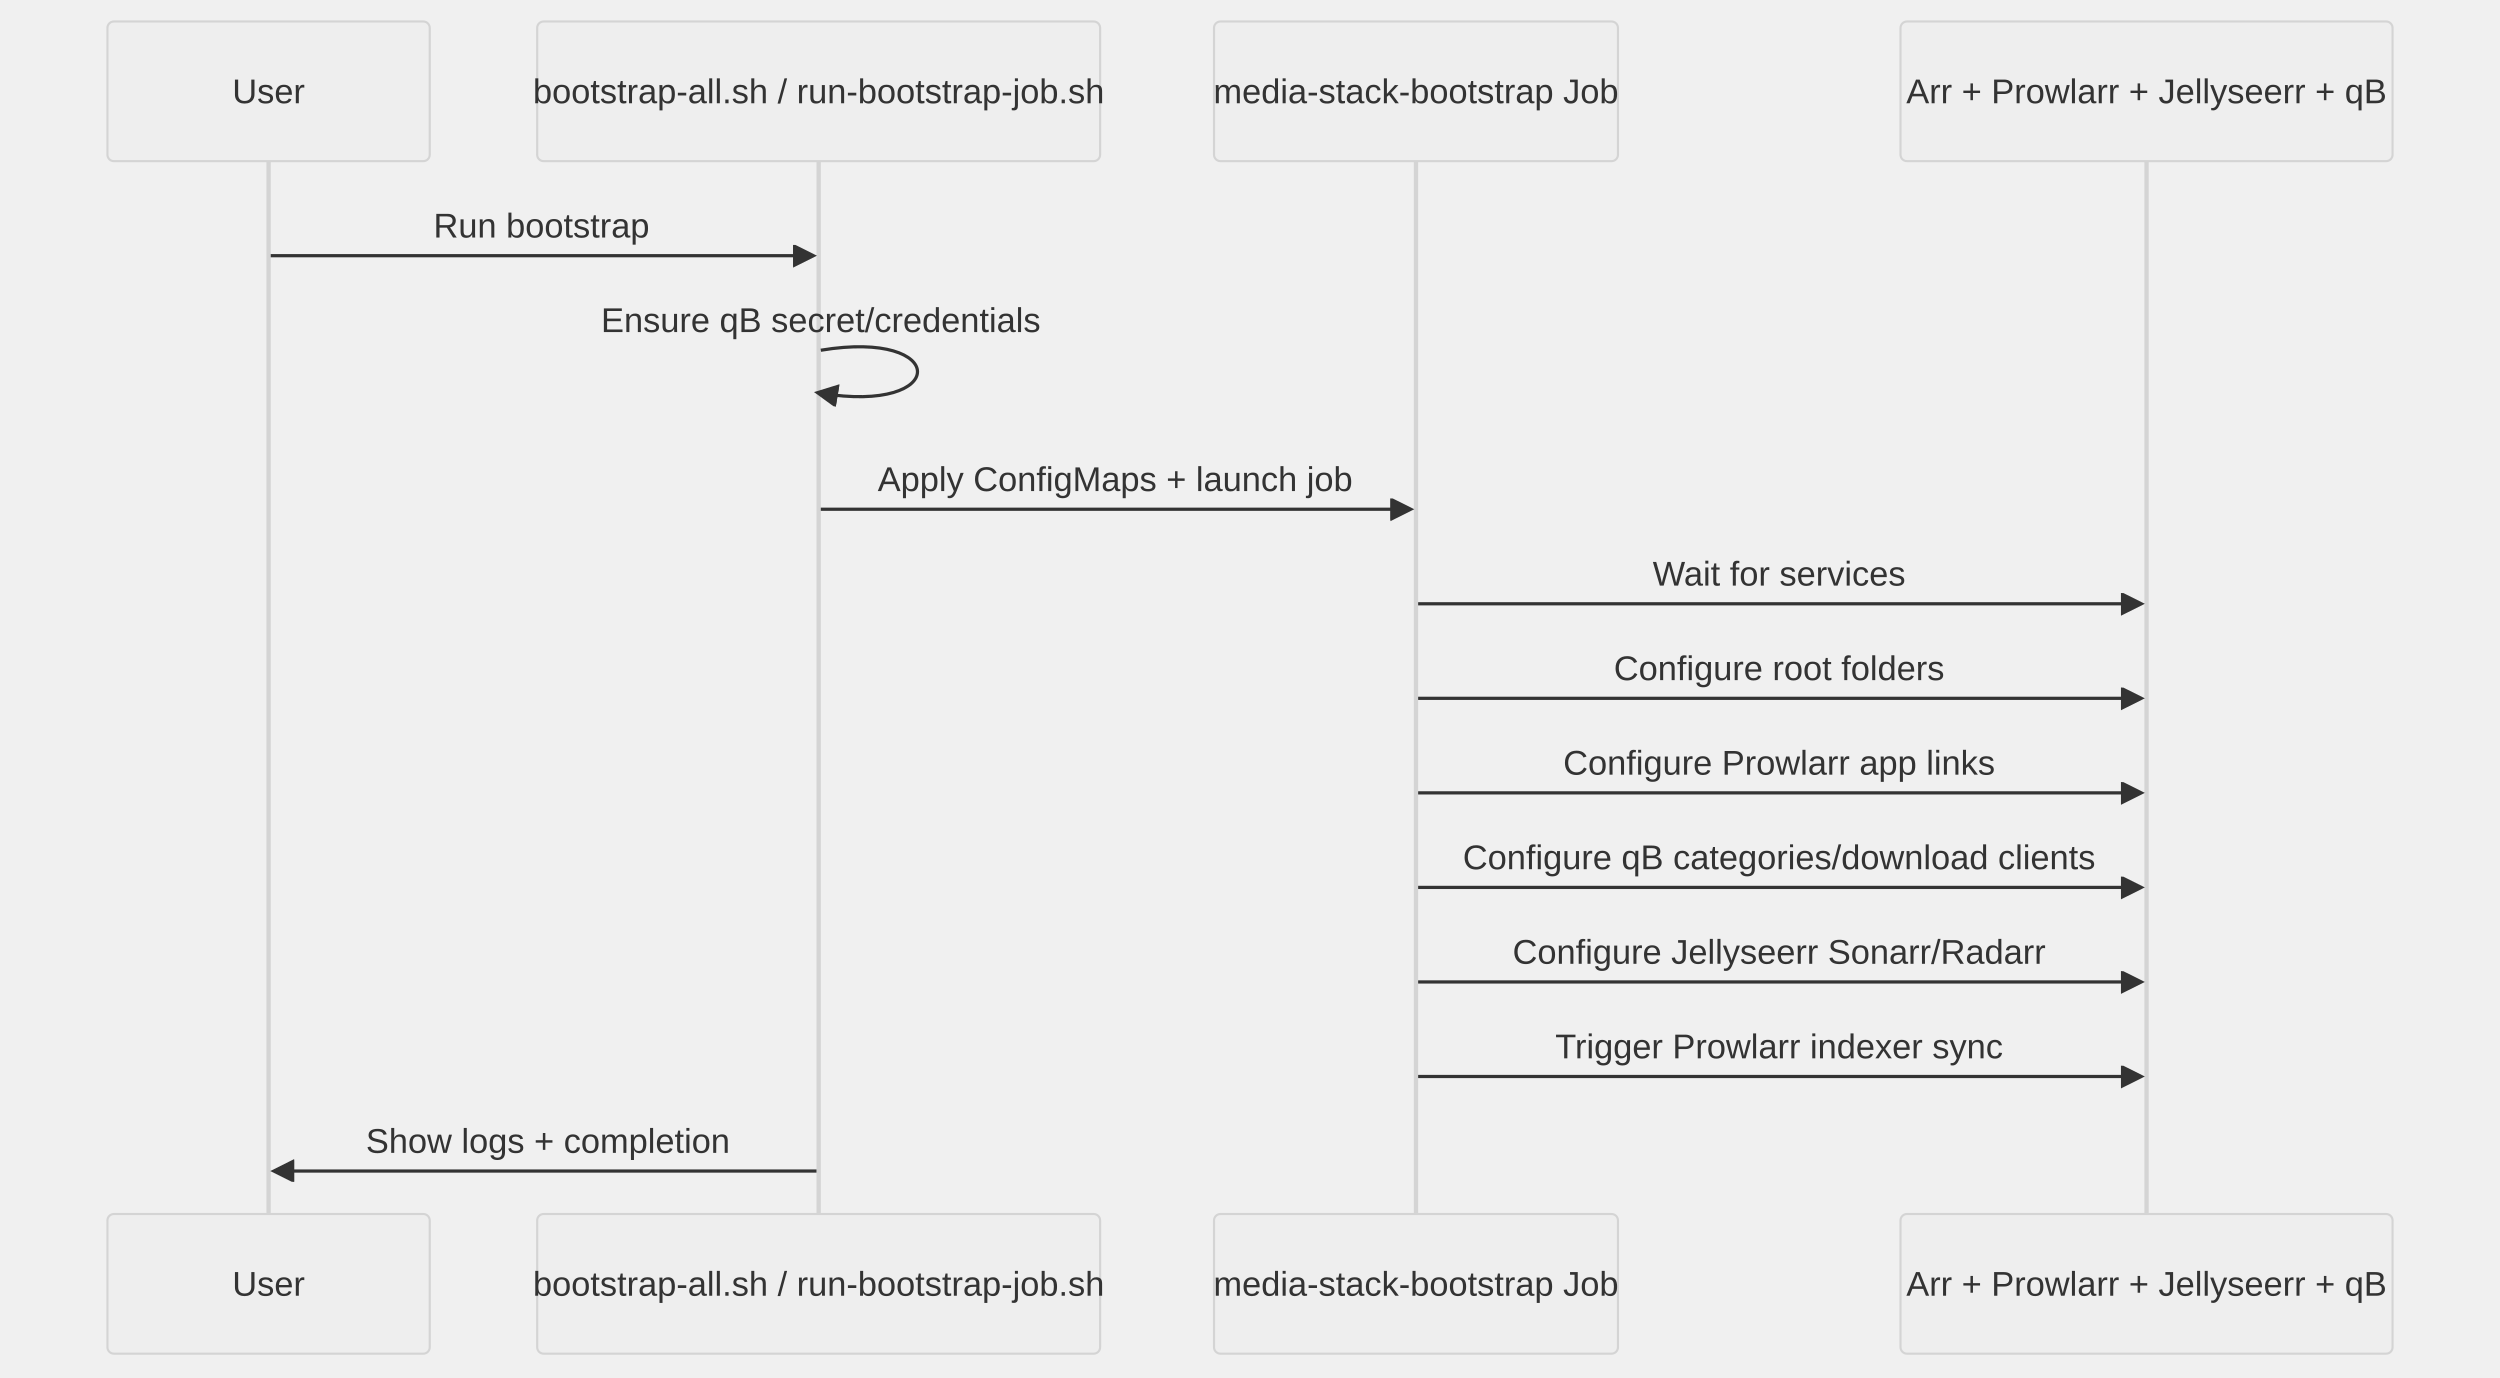
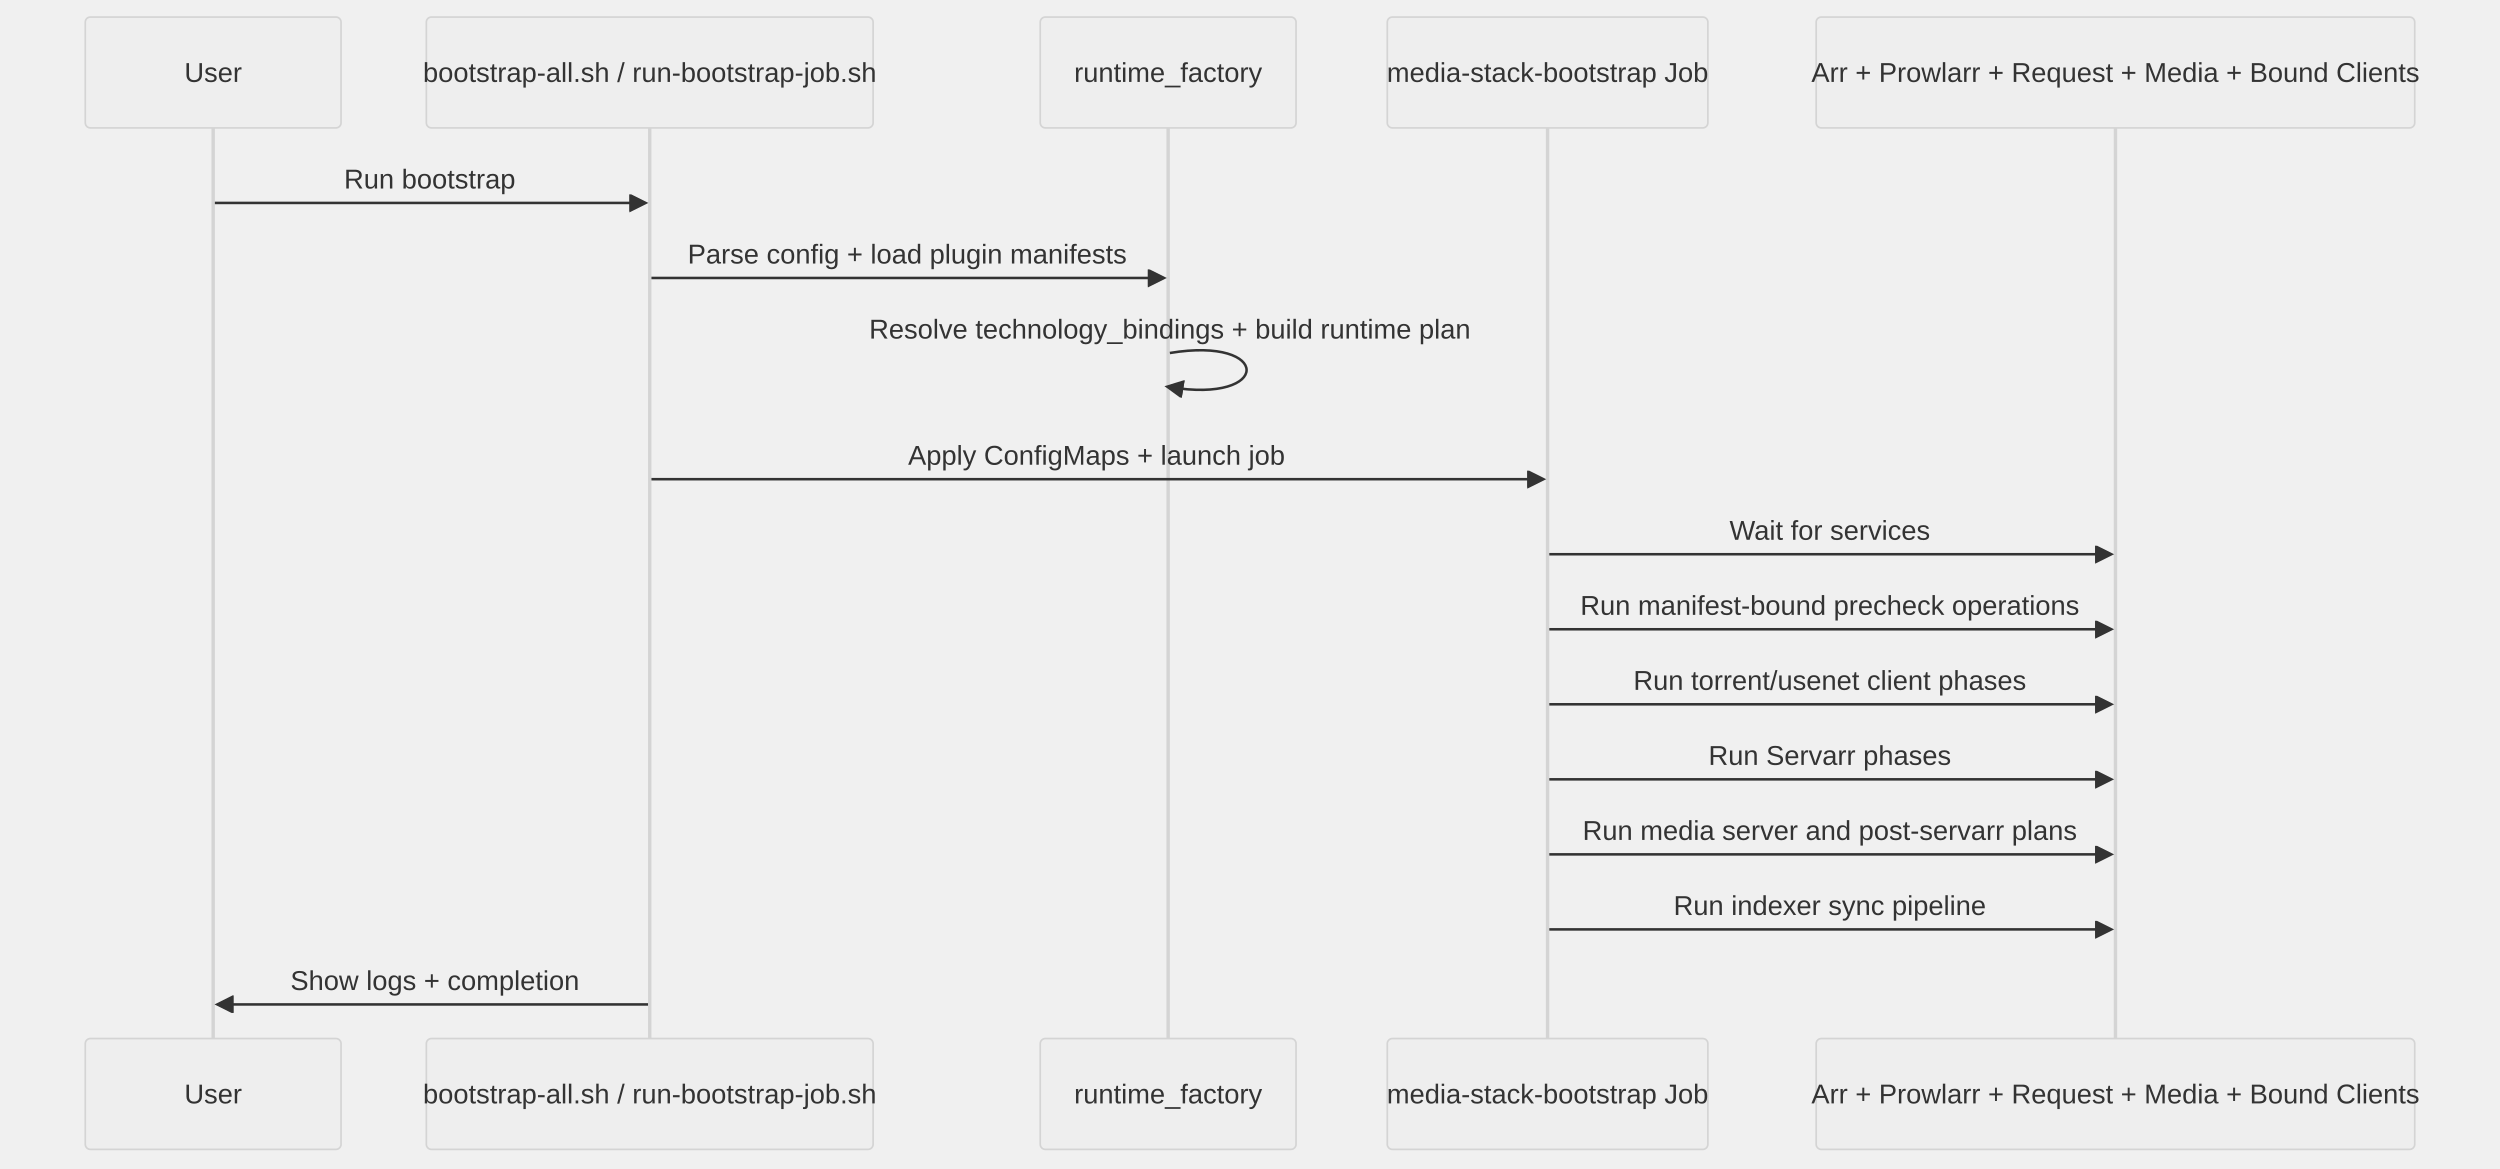
- <svg xmlns="http://www.w3.org/2000/svg" id="my-svg" width="100%" style="max-width: 1163.5px; background-color: white;" viewBox="-50 -10 1163.5 641" role="graphics-document document" aria-roledescription="sequence">
+ <svg xmlns="http://www.w3.org/2000/svg" id="my-svg" width="100%" style="max-width: 1466px; background-color: white;" viewBox="-50 -10 1466 685" role="graphics-document document" aria-roledescription="sequence">
  <g>
-     <rect x="834.5" y="555" fill="#eaeaea" stroke="#666" width="229" height="65" name="Apps" rx="3" ry="3" class="actor actor-bottom" />
-     <text x="949" y="587.5" dominant-baseline="central" alignment-baseline="central" class="actor" style="text-anchor: middle; font-size: 16px; font-weight: 400;">
-       <tspan x="949" dy="0">Arr + Prowlarr + Jellyseerr + qB</tspan>
+     <rect x="1015" y="599" fill="#eaeaea" stroke="#666" width="351" height="65" name="Apps" rx="3" ry="3" class="actor actor-bottom" />
+     <text x="1190.5" y="631.5" dominant-baseline="central" alignment-baseline="central" class="actor" style="text-anchor: middle; font-size: 16px; font-weight: 400;">
+       <tspan x="1190.5" dy="0">Arr + Prowlarr + Request + Media + Bound Clients</tspan>
    </text>
  </g>
  <g>
-     <rect x="515" y="555" fill="#eaeaea" stroke="#666" width="188" height="65" name="Job" rx="3" ry="3" class="actor actor-bottom" />
-     <text x="609" y="587.5" dominant-baseline="central" alignment-baseline="central" class="actor" style="text-anchor: middle; font-size: 16px; font-weight: 400;">
-       <tspan x="609" dy="0">media-stack-bootstrap Job</tspan>
+     <rect x="763.5" y="599" fill="#eaeaea" stroke="#666" width="188" height="65" name="Job" rx="3" ry="3" class="actor actor-bottom" />
+     <text x="857.5" y="631.5" dominant-baseline="central" alignment-baseline="central" class="actor" style="text-anchor: middle; font-size: 16px; font-weight: 400;">
+       <tspan x="857.5" dy="0">media-stack-bootstrap Job</tspan>
    </text>
  </g>
  <g>
-     <rect x="200" y="555" fill="#eaeaea" stroke="#666" width="262" height="65" name="Script" rx="3" ry="3" class="actor actor-bottom" />
-     <text x="331" y="587.5" dominant-baseline="central" alignment-baseline="central" class="actor" style="text-anchor: middle; font-size: 16px; font-weight: 400;">
+     <rect x="560" y="599" fill="#eaeaea" stroke="#666" width="150" height="65" name="Factory" rx="3" ry="3" class="actor actor-bottom" />
+     <text x="635" y="631.5" dominant-baseline="central" alignment-baseline="central" class="actor" style="text-anchor: middle; font-size: 16px; font-weight: 400;">
+       <tspan x="635" dy="0">runtime_factory</tspan>
+     </text>
+   </g>
+   <g>
+     <rect x="200" y="599" fill="#eaeaea" stroke="#666" width="262" height="65" name="Script" rx="3" ry="3" class="actor actor-bottom" />
+     <text x="331" y="631.5" dominant-baseline="central" alignment-baseline="central" class="actor" style="text-anchor: middle; font-size: 16px; font-weight: 400;">
      <tspan x="331" dy="0">bootstrap-all.sh / run-bootstrap-job.sh</tspan>
    </text>
  </g>
  <g>
-     <rect x="0" y="555" fill="#eaeaea" stroke="#666" width="150" height="65" name="User" rx="3" ry="3" class="actor actor-bottom" />
-     <text x="75" y="587.5" dominant-baseline="central" alignment-baseline="central" class="actor" style="text-anchor: middle; font-size: 16px; font-weight: 400;">
+     <rect x="0" y="599" fill="#eaeaea" stroke="#666" width="150" height="65" name="User" rx="3" ry="3" class="actor actor-bottom" />
+     <text x="75" y="631.5" dominant-baseline="central" alignment-baseline="central" class="actor" style="text-anchor: middle; font-size: 16px; font-weight: 400;">
      <tspan x="75" dy="0">User</tspan>
    </text>
  </g>
  <g>
-     <line id="actor3" x1="949" y1="5" x2="949" y2="555" class="200" stroke-width="0.5px" stroke="#999" />
-     <g id="root-3">
-       <rect x="834.5" y="0" fill="#eaeaea" stroke="#666" width="229" height="65" name="Apps" rx="3" ry="3" class="actor actor-top" />
-       <text x="949" y="32.5" dominant-baseline="central" alignment-baseline="central" class="actor" style="text-anchor: middle; font-size: 16px; font-weight: 400;">
-         <tspan x="949" dy="0">Arr + Prowlarr + Jellyseerr + qB</tspan>
+     <line id="actor4" x1="1190.5" y1="5" x2="1190.5" y2="599" class="200" stroke-width="0.5px" stroke="#999" />
+     <g id="root-4">
+       <rect x="1015" y="0" fill="#eaeaea" stroke="#666" width="351" height="65" name="Apps" rx="3" ry="3" class="actor actor-top" />
+       <text x="1190.5" y="32.5" dominant-baseline="central" alignment-baseline="central" class="actor" style="text-anchor: middle; font-size: 16px; font-weight: 400;">
+         <tspan x="1190.5" dy="0">Arr + Prowlarr + Request + Media + Bound Clients</tspan>
      </text>
    </g>
  </g>
  <g>
-     <line id="actor2" x1="609" y1="5" x2="609" y2="555" class="200" stroke-width="0.5px" stroke="#999" />
-     <g id="root-2">
-       <rect x="515" y="0" fill="#eaeaea" stroke="#666" width="188" height="65" name="Job" rx="3" ry="3" class="actor actor-top" />
-       <text x="609" y="32.5" dominant-baseline="central" alignment-baseline="central" class="actor" style="text-anchor: middle; font-size: 16px; font-weight: 400;">
-         <tspan x="609" dy="0">media-stack-bootstrap Job</tspan>
+     <line id="actor3" x1="857.5" y1="5" x2="857.5" y2="599" class="200" stroke-width="0.5px" stroke="#999" />
+     <g id="root-3">
+       <rect x="763.5" y="0" fill="#eaeaea" stroke="#666" width="188" height="65" name="Job" rx="3" ry="3" class="actor actor-top" />
+       <text x="857.5" y="32.5" dominant-baseline="central" alignment-baseline="central" class="actor" style="text-anchor: middle; font-size: 16px; font-weight: 400;">
+         <tspan x="857.5" dy="0">media-stack-bootstrap Job</tspan>
      </text>
    </g>
  </g>
  <g>
-     <line id="actor1" x1="331" y1="5" x2="331" y2="555" class="200" stroke-width="0.5px" stroke="#999" />
+     <line id="actor2" x1="635" y1="5" x2="635" y2="599" class="200" stroke-width="0.5px" stroke="#999" />
+     <g id="root-2">
+       <rect x="560" y="0" fill="#eaeaea" stroke="#666" width="150" height="65" name="Factory" rx="3" ry="3" class="actor actor-top" />
+       <text x="635" y="32.5" dominant-baseline="central" alignment-baseline="central" class="actor" style="text-anchor: middle; font-size: 16px; font-weight: 400;">
+         <tspan x="635" dy="0">runtime_factory</tspan>
+       </text>
+     </g>
+   </g>
+   <g>
+     <line id="actor1" x1="331" y1="5" x2="331" y2="599" class="200" stroke-width="0.5px" stroke="#999" />
    <g id="root-1">
      <rect x="200" y="0" fill="#eaeaea" stroke="#666" width="262" height="65" name="Script" rx="3" ry="3" class="actor actor-top" />
      <text x="331" y="32.5" dominant-baseline="central" alignment-baseline="central" class="actor" style="text-anchor: middle; font-size: 16px; font-weight: 400;">
        <tspan x="331" dy="0">bootstrap-all.sh / run-bootstrap-job.sh</tspan>
      </text>
    </g>
  </g>
  <g>
-     <line id="actor0" x1="75" y1="5" x2="75" y2="555" class="200" stroke-width="0.5px" stroke="#999" />
+     <line id="actor0" x1="75" y1="5" x2="75" y2="599" class="200" stroke-width="0.5px" stroke="#999" />
    <g id="root-0">
      <rect x="0" y="0" fill="#eaeaea" stroke="#666" width="150" height="65" name="User" rx="3" ry="3" class="actor actor-top" />
      <text x="75" y="32.5" dominant-baseline="central" alignment-baseline="central" class="actor" style="text-anchor: middle; font-size: 16px; font-weight: 400;">
        <tspan x="75" dy="0">User</tspan>
      </text>
    </g>
  </g>
  <style>#my-svg{font-family:"trebuchet ms",verdana,arial,sans-serif;font-size:18px;fill:#000000;}#my-svg .error-icon{fill:#552222;}#my-svg .error-text{fill:#552222;stroke:#552222;}#my-svg .edge-thickness-normal{stroke-width:2px;}#my-svg .edge-thickness-thick{stroke-width:3.5px;}#my-svg .edge-pattern-solid{stroke-dasharray:0;}#my-svg .edge-pattern-dashed{stroke-dasharray:3;}#my-svg .edge-pattern-dotted{stroke-dasharray:2;}#my-svg .marker{fill:#1f2937;stroke:#1f2937;}#my-svg .marker.cross{stroke:#1f2937;}#my-svg svg{font-family:"trebuchet ms",verdana,arial,sans-serif;font-size:18px;}#my-svg .actor{stroke:hsl(0, 0%, 83%);fill:#eee;}#my-svg text.actor&gt;tspan{fill:#333;stroke:none;}#my-svg .actor-line{stroke:#1f2937;}#my-svg .messageLine0{stroke-width:1.5;stroke-dasharray:none;stroke:#333;}#my-svg .messageLine1{stroke-width:1.5;stroke-dasharray:2,2;stroke:#333;}#my-svg #arrowhead path{fill:#333;stroke:#333;}#my-svg .sequenceNumber{fill:white;}#my-svg #sequencenumber{fill:#333;}#my-svg #crosshead path{fill:#333;stroke:#333;}#my-svg .messageText{fill:#333;stroke:none;}#my-svg .labelBox{stroke:hsl(0, 0%, 83%);fill:#eee;}#my-svg .labelText,#my-svg .labelText&gt;tspan{fill:#333;stroke:none;}#my-svg .loopText,#my-svg .loopText&gt;tspan{fill:#333;stroke:none;}#my-svg .loopLine{stroke-width:2px;stroke-dasharray:2,2;stroke:hsl(0, 0%, 83%);fill:hsl(0, 0%, 83%);}#my-svg .note{stroke:#999;fill:#666;}#my-svg .noteText,#my-svg .noteText&gt;tspan{fill:#fff;stroke:none;}#my-svg .activation0{fill:#f4f4f4;stroke:#666;}#my-svg .activation1{fill:#f4f4f4;stroke:#666;}#my-svg .activation2{fill:#f4f4f4;stroke:#666;}#my-svg .actorPopupMenu{position:absolute;}#my-svg .actorPopupMenuPanel{position:absolute;fill:#eee;box-shadow:0px 8px 16px 0px rgba(0,0,0,0.2);filter:drop-shadow(3px 5px 2px rgb(0 0 0 / 0.4));}#my-svg .actor-man line{stroke:hsl(0, 0%, 83%);fill:#eee;}#my-svg .actor-man circle,#my-svg line{stroke:hsl(0, 0%, 83%);fill:#eee;stroke-width:2px;}#my-svg :root{--mermaid-font-family:"trebuchet ms",verdana,arial,sans-serif;}</style>
  <g />
  <defs>
    <symbol id="computer" width="24" height="24">
      <path transform="scale(.5)" d="M2 2v13h20v-13h-20zm18 11h-16v-9h16v9zm-10.228 6l.466-1h3.524l.467 1h-4.457zm14.228 3h-24l2-6h2.104l-1.33 4h18.45l-1.297-4h2.073l2 6zm-5-10h-14v-7h14v7z" />
    </symbol>
  </defs>
  <defs>
    <symbol id="database" fill-rule="evenodd" clip-rule="evenodd">
      <path transform="scale(.5)" d="M12.258.001l.256.004.255.005.253.008.251.01.249.012.247.015.246.016.242.019.241.02.239.023.236.024.233.027.231.028.229.031.225.032.223.034.22.036.217.038.214.04.211.041.208.043.205.045.201.046.198.048.194.05.191.051.187.053.183.054.18.056.175.057.172.059.168.06.163.061.16.063.155.064.15.066.074.033.073.033.071.034.07.034.069.035.068.035.067.035.066.035.064.036.064.036.062.036.06.036.06.037.058.037.058.037.055.038.055.038.053.038.052.038.051.039.05.039.048.039.047.039.045.04.044.04.043.04.041.04.04.041.039.041.037.041.036.041.034.041.033.042.032.042.03.042.029.042.027.042.026.043.024.043.023.043.021.043.02.043.018.044.017.043.015.044.013.044.012.044.011.045.009.044.007.045.006.045.004.045.002.045.001.045v17l-.001.045-.002.045-.004.045-.006.045-.007.045-.009.044-.011.045-.012.044-.013.044-.015.044-.017.043-.018.044-.02.043-.021.043-.023.043-.024.043-.026.043-.027.042-.029.042-.03.042-.032.042-.033.042-.034.041-.036.041-.037.041-.039.041-.04.041-.041.04-.043.04-.044.04-.045.04-.047.039-.048.039-.05.039-.051.039-.052.038-.053.038-.055.038-.055.038-.058.037-.058.037-.06.037-.06.036-.062.036-.064.036-.064.036-.066.035-.067.035-.068.035-.069.035-.07.034-.071.034-.073.033-.074.033-.15.066-.155.064-.16.063-.163.061-.168.06-.172.059-.175.057-.18.056-.183.054-.187.053-.191.051-.194.05-.198.048-.201.046-.205.045-.208.043-.211.041-.214.04-.217.038-.22.036-.223.034-.225.032-.229.031-.231.028-.233.027-.236.024-.239.023-.241.02-.242.019-.246.016-.247.015-.249.012-.251.01-.253.008-.255.005-.256.004-.258.001-.258-.001-.256-.004-.255-.005-.253-.008-.251-.01-.249-.012-.247-.015-.245-.016-.243-.019-.241-.02-.238-.023-.236-.024-.234-.027-.231-.028-.228-.031-.226-.032-.223-.034-.22-.036-.217-.038-.214-.04-.211-.041-.208-.043-.204-.045-.201-.046-.198-.048-.195-.05-.19-.051-.187-.053-.184-.054-.179-.056-.176-.057-.172-.059-.167-.06-.164-.061-.159-.063-.155-.064-.151-.066-.074-.033-.072-.033-.072-.034-.07-.034-.069-.035-.068-.035-.067-.035-.066-.035-.064-.036-.063-.036-.062-.036-.061-.036-.06-.037-.058-.037-.057-.037-.056-.038-.055-.038-.053-.038-.052-.038-.051-.039-.049-.039-.049-.039-.046-.039-.046-.04-.044-.04-.043-.04-.041-.04-.04-.041-.039-.041-.037-.041-.036-.041-.034-.041-.033-.042-.032-.042-.03-.042-.029-.042-.027-.042-.026-.043-.024-.043-.023-.043-.021-.043-.02-.043-.018-.044-.017-.043-.015-.044-.013-.044-.012-.044-.011-.045-.009-.044-.007-.045-.006-.045-.004-.045-.002-.045-.001-.045v-17l.001-.045.002-.045.004-.045.006-.045.007-.045.009-.044.011-.045.012-.044.013-.044.015-.044.017-.043.018-.044.02-.043.021-.043.023-.043.024-.043.026-.043.027-.042.029-.042.03-.042.032-.042.033-.042.034-.041.036-.041.037-.041.039-.041.04-.041.041-.04.043-.04.044-.04.046-.04.046-.039.049-.039.049-.039.051-.039.052-.038.053-.038.055-.038.056-.038.057-.037.058-.037.06-.037.061-.036.062-.036.063-.036.064-.036.066-.035.067-.035.068-.035.069-.035.07-.034.072-.034.072-.033.074-.033.151-.066.155-.064.159-.063.164-.061.167-.06.172-.059.176-.057.179-.056.184-.054.187-.053.19-.051.195-.05.198-.048.201-.046.204-.045.208-.043.211-.041.214-.04.217-.038.22-.036.223-.034.226-.032.228-.031.231-.028.234-.027.236-.024.238-.023.241-.02.243-.019.245-.016.247-.015.249-.012.251-.01.253-.008.255-.005.256-.004.258-.001.258.001zm-9.258 20.499v.01l.001.021.003.021.004.022.005.021.006.022.007.022.009.023.01.022.011.023.012.023.013.023.015.023.016.024.017.023.018.024.019.024.021.024.022.025.023.024.024.025.052.049.056.05.061.051.066.051.07.051.075.051.079.052.084.052.088.052.092.052.097.052.102.051.105.052.11.052.114.051.119.051.123.051.127.05.131.05.135.05.139.048.144.049.147.047.152.047.155.047.16.045.163.045.167.043.171.043.176.041.178.041.183.039.187.039.19.037.194.035.197.035.202.033.204.031.209.03.212.029.216.027.219.025.222.024.226.021.23.02.233.018.236.016.24.015.243.012.246.01.249.008.253.005.256.004.259.001.26-.001.257-.004.254-.005.25-.008.247-.011.244-.012.241-.014.237-.016.233-.018.231-.021.226-.021.224-.024.22-.026.216-.027.212-.028.21-.031.205-.031.202-.034.198-.034.194-.036.191-.037.187-.039.183-.04.179-.04.175-.042.172-.043.168-.044.163-.045.16-.046.155-.046.152-.047.148-.048.143-.049.139-.049.136-.05.131-.05.126-.05.123-.051.118-.052.114-.051.11-.052.106-.052.101-.052.096-.052.092-.052.088-.053.083-.051.079-.052.074-.052.07-.051.065-.051.06-.051.056-.05.051-.05.023-.024.023-.025.021-.024.02-.024.019-.024.018-.024.017-.024.015-.023.014-.024.013-.023.012-.023.01-.023.01-.022.008-.022.006-.022.006-.022.004-.022.004-.021.001-.021.001-.021v-4.127l-.077.055-.08.053-.083.054-.085.053-.087.052-.09.052-.093.051-.095.05-.097.05-.1.049-.102.049-.105.048-.106.047-.109.047-.111.046-.114.045-.115.045-.118.044-.12.043-.122.042-.124.042-.126.041-.128.04-.13.04-.132.038-.134.038-.135.037-.138.037-.139.035-.142.035-.143.034-.144.033-.147.032-.148.031-.15.03-.151.03-.153.029-.154.027-.156.027-.158.026-.159.025-.161.024-.162.023-.163.022-.165.021-.166.02-.167.019-.169.018-.169.017-.171.016-.173.015-.173.014-.175.013-.175.012-.177.011-.178.01-.179.008-.179.008-.181.006-.182.005-.182.004-.184.003-.184.002h-.37l-.184-.002-.184-.003-.182-.004-.182-.005-.181-.006-.179-.008-.179-.008-.178-.01-.176-.011-.176-.012-.175-.013-.173-.014-.172-.015-.171-.016-.17-.017-.169-.018-.167-.019-.166-.02-.165-.021-.163-.022-.162-.023-.161-.024-.159-.025-.157-.026-.156-.027-.155-.027-.153-.029-.151-.03-.15-.03-.148-.031-.146-.032-.145-.033-.143-.034-.141-.035-.14-.035-.137-.037-.136-.037-.134-.038-.132-.038-.13-.04-.128-.04-.126-.041-.124-.042-.122-.042-.12-.044-.117-.043-.116-.045-.113-.045-.112-.046-.109-.047-.106-.047-.105-.048-.102-.049-.1-.049-.097-.05-.095-.05-.093-.052-.09-.051-.087-.052-.085-.053-.083-.054-.08-.054-.077-.054v4.127zm0-5.654v.011l.001.021.003.021.004.021.005.022.006.022.007.022.009.022.01.022.011.023.012.023.013.023.015.024.016.023.017.024.018.024.019.024.021.024.022.024.023.025.024.024.052.05.056.05.061.05.066.051.07.051.075.052.079.051.084.052.088.052.092.052.097.052.102.052.105.052.11.051.114.051.119.052.123.05.127.051.131.05.135.049.139.049.144.048.147.048.152.047.155.046.16.045.163.045.167.044.171.042.176.042.178.04.183.04.187.038.19.037.194.036.197.034.202.033.204.032.209.03.212.028.216.027.219.025.222.024.226.022.23.02.233.018.236.016.24.014.243.012.246.01.249.008.253.006.256.003.259.001.26-.001.257-.003.254-.006.25-.008.247-.01.244-.012.241-.015.237-.016.233-.018.231-.02.226-.022.224-.024.22-.025.216-.027.212-.029.21-.03.205-.032.202-.033.198-.035.194-.036.191-.037.187-.039.183-.039.179-.041.175-.042.172-.043.168-.044.163-.045.16-.045.155-.047.152-.047.148-.048.143-.048.139-.05.136-.049.131-.05.126-.051.123-.051.118-.051.114-.052.11-.052.106-.052.101-.052.096-.052.092-.052.088-.052.083-.052.079-.052.074-.051.07-.052.065-.051.06-.05.056-.051.051-.049.023-.025.023-.024.021-.025.02-.024.019-.024.018-.024.017-.024.015-.023.014-.023.013-.024.012-.022.01-.023.01-.023.008-.022.006-.022.006-.022.004-.021.004-.022.001-.021.001-.021v-4.139l-.077.054-.08.054-.083.054-.085.052-.087.053-.09.051-.093.051-.095.051-.097.05-.1.049-.102.049-.105.048-.106.047-.109.047-.111.046-.114.045-.115.044-.118.044-.12.044-.122.042-.124.042-.126.041-.128.04-.13.039-.132.039-.134.038-.135.037-.138.036-.139.036-.142.035-.143.033-.144.033-.147.033-.148.031-.15.03-.151.03-.153.028-.154.028-.156.027-.158.026-.159.025-.161.024-.162.023-.163.022-.165.021-.166.02-.167.019-.169.018-.169.017-.171.016-.173.015-.173.014-.175.013-.175.012-.177.011-.178.009-.179.009-.179.007-.181.007-.182.005-.182.004-.184.003-.184.002h-.37l-.184-.002-.184-.003-.182-.004-.182-.005-.181-.007-.179-.007-.179-.009-.178-.009-.176-.011-.176-.012-.175-.013-.173-.014-.172-.015-.171-.016-.17-.017-.169-.018-.167-.019-.166-.02-.165-.021-.163-.022-.162-.023-.161-.024-.159-.025-.157-.026-.156-.027-.155-.028-.153-.028-.151-.03-.15-.03-.148-.031-.146-.033-.145-.033-.143-.033-.141-.035-.14-.036-.137-.036-.136-.037-.134-.038-.132-.039-.13-.039-.128-.04-.126-.041-.124-.042-.122-.043-.12-.043-.117-.044-.116-.044-.113-.046-.112-.046-.109-.046-.106-.047-.105-.048-.102-.049-.1-.049-.097-.05-.095-.051-.093-.051-.09-.051-.087-.053-.085-.052-.083-.054-.08-.054-.077-.054v4.139zm0-5.666v.011l.001.02.003.022.004.021.005.022.006.021.007.022.009.023.01.022.011.023.012.023.013.023.015.023.016.024.017.024.018.023.019.024.021.025.022.024.023.024.024.025.052.05.056.05.061.05.066.051.07.051.075.052.079.051.084.052.088.052.092.052.097.052.102.052.105.051.11.052.114.051.119.051.123.051.127.05.131.05.135.05.139.049.144.048.147.048.152.047.155.046.16.045.163.045.167.043.171.043.176.042.178.04.183.04.187.038.19.037.194.036.197.034.202.033.204.032.209.03.212.028.216.027.219.025.222.024.226.021.23.02.233.018.236.017.24.014.243.012.246.01.249.008.253.006.256.003.259.001.26-.001.257-.003.254-.006.25-.008.247-.01.244-.013.241-.014.237-.016.233-.018.231-.02.226-.022.224-.024.22-.025.216-.027.212-.029.21-.03.205-.032.202-.033.198-.035.194-.036.191-.037.187-.039.183-.039.179-.041.175-.042.172-.043.168-.044.163-.045.16-.045.155-.047.152-.047.148-.048.143-.049.139-.049.136-.049.131-.051.126-.05.123-.051.118-.052.114-.051.11-.052.106-.052.101-.052.096-.052.092-.052.088-.052.083-.052.079-.052.074-.052.07-.051.065-.051.06-.051.056-.05.051-.049.023-.025.023-.025.021-.024.02-.024.019-.024.018-.024.017-.024.015-.023.014-.024.013-.023.012-.023.01-.022.01-.023.008-.022.006-.022.006-.022.004-.022.004-.021.001-.021.001-.021v-4.153l-.077.054-.08.054-.083.053-.085.053-.087.053-.09.051-.093.051-.095.051-.097.05-.1.049-.102.048-.105.048-.106.048-.109.046-.111.046-.114.046-.115.044-.118.044-.12.043-.122.043-.124.042-.126.041-.128.04-.13.039-.132.039-.134.038-.135.037-.138.036-.139.036-.142.034-.143.034-.144.033-.147.032-.148.032-.15.03-.151.03-.153.028-.154.028-.156.027-.158.026-.159.024-.161.024-.162.023-.163.023-.165.021-.166.02-.167.019-.169.018-.169.017-.171.016-.173.015-.173.014-.175.013-.175.012-.177.01-.178.01-.179.009-.179.007-.181.006-.182.006-.182.004-.184.003-.184.001-.185.001-.185-.001-.184-.001-.184-.003-.182-.004-.182-.006-.181-.006-.179-.007-.179-.009-.178-.01-.176-.01-.176-.012-.175-.013-.173-.014-.172-.015-.171-.016-.17-.017-.169-.018-.167-.019-.166-.02-.165-.021-.163-.023-.162-.023-.161-.024-.159-.024-.157-.026-.156-.027-.155-.028-.153-.028-.151-.03-.15-.03-.148-.032-.146-.032-.145-.033-.143-.034-.141-.034-.14-.036-.137-.036-.136-.037-.134-.038-.132-.039-.13-.039-.128-.041-.126-.041-.124-.041-.122-.043-.12-.043-.117-.044-.116-.044-.113-.046-.112-.046-.109-.046-.106-.048-.105-.048-.102-.048-.1-.05-.097-.049-.095-.051-.093-.051-.09-.052-.087-.052-.085-.053-.083-.053-.08-.054-.077-.054v4.153zm8.74-8.179l-.257.004-.254.005-.25.008-.247.011-.244.012-.241.014-.237.016-.233.018-.231.021-.226.022-.224.023-.22.026-.216.027-.212.028-.21.031-.205.032-.202.033-.198.034-.194.036-.191.038-.187.038-.183.04-.179.041-.175.042-.172.043-.168.043-.163.045-.16.046-.155.046-.152.048-.148.048-.143.048-.139.049-.136.05-.131.05-.126.051-.123.051-.118.051-.114.052-.11.052-.106.052-.101.052-.096.052-.092.052-.088.052-.083.052-.079.052-.074.051-.07.052-.065.051-.06.05-.056.05-.051.05-.023.025-.023.024-.021.024-.02.025-.019.024-.018.024-.017.023-.015.024-.014.023-.013.023-.012.023-.01.023-.01.022-.008.022-.006.023-.006.021-.004.022-.004.021-.001.021-.001.021.001.021.001.021.004.021.004.022.006.021.006.023.008.022.01.022.01.023.012.023.013.023.014.023.015.024.017.023.018.024.019.024.02.025.021.024.023.024.023.025.051.05.056.05.06.05.065.051.07.052.074.051.079.052.083.052.088.052.092.052.096.052.101.052.106.052.11.052.114.052.118.051.123.051.126.051.131.05.136.05.139.049.143.048.148.048.152.048.155.046.16.046.163.045.168.043.172.043.175.042.179.041.183.04.187.038.191.038.194.036.198.034.202.033.205.032.21.031.212.028.216.027.22.026.224.023.226.022.231.021.233.018.237.016.241.014.244.012.247.011.25.008.254.005.257.004.26.001.26-.001.257-.004.254-.005.25-.008.247-.011.244-.012.241-.014.237-.016.233-.018.231-.021.226-.022.224-.023.22-.026.216-.027.212-.028.21-.031.205-.032.202-.033.198-.034.194-.036.191-.038.187-.038.183-.04.179-.041.175-.042.172-.043.168-.043.163-.045.16-.046.155-.046.152-.048.148-.048.143-.048.139-.049.136-.05.131-.05.126-.051.123-.051.118-.051.114-.052.11-.052.106-.052.101-.052.096-.052.092-.052.088-.052.083-.052.079-.052.074-.051.07-.052.065-.051.06-.05.056-.05.051-.05.023-.025.023-.024.021-.024.02-.025.019-.024.018-.024.017-.023.015-.024.014-.023.013-.023.012-.023.01-.023.01-.022.008-.022.006-.023.006-.021.004-.022.004-.021.001-.021.001-.021-.001-.021-.001-.021-.004-.021-.004-.022-.006-.021-.006-.023-.008-.022-.01-.022-.01-.023-.012-.023-.013-.023-.014-.023-.015-.024-.017-.023-.018-.024-.019-.024-.02-.025-.021-.024-.023-.024-.023-.025-.051-.05-.056-.05-.06-.05-.065-.051-.07-.052-.074-.051-.079-.052-.083-.052-.088-.052-.092-.052-.096-.052-.101-.052-.106-.052-.11-.052-.114-.052-.118-.051-.123-.051-.126-.051-.131-.05-.136-.05-.139-.049-.143-.048-.148-.048-.152-.048-.155-.046-.16-.046-.163-.045-.168-.043-.172-.043-.175-.042-.179-.041-.183-.04-.187-.038-.191-.038-.194-.036-.198-.034-.202-.033-.205-.032-.21-.031-.212-.028-.216-.027-.22-.026-.224-.023-.226-.022-.231-.021-.233-.018-.237-.016-.241-.014-.244-.012-.247-.011-.25-.008-.254-.005-.257-.004-.26-.001-.26.001z" />
    </symbol>
  </defs>
  <defs>
    <symbol id="clock" width="24" height="24">
      <path transform="scale(.5)" d="M12 2c5.514 0 10 4.486 10 10s-4.486 10-10 10-10-4.486-10-10 4.486-10 10-10zm0-2c-6.627 0-12 5.373-12 12s5.373 12 12 12 12-5.373 12-12-5.373-12-12-12zm5.848 12.459c.202.038.202.333.001.372-1.907.361-6.045 1.111-6.547 1.111-.719 0-1.301-.582-1.301-1.301 0-.512.77-5.447 1.125-7.445.034-.192.312-.181.343.014l.985 6.238 5.394 1.011z" />
    </symbol>
  </defs>
  <defs>
    <marker id="arrowhead" refX="7.9" refY="5" markerUnits="userSpaceOnUse" markerWidth="12" markerHeight="12" orient="auto">
      <path d="M 0 0 L 10 5 L 0 10 z" />
    </marker>
  </defs>
  <defs>
    <marker id="crosshead" markerWidth="15" markerHeight="8" orient="auto" refX="4" refY="4.5">
      <path fill="none" stroke="#000000" stroke-width="1pt" d="M 1,2 L 6,7 M 6,2 L 1,7" style="stroke-dasharray: 0, 0;" />
    </marker>
  </defs>
  <defs>
    <marker id="filled-head" refX="15.5" refY="7" markerWidth="20" markerHeight="28" orient="auto">
      <path d="M 18,7 L9,13 L14,7 L9,1 Z" />
    </marker>
  </defs>
  <defs>
    <marker id="sequencenumber" refX="15" refY="15" markerWidth="60" markerHeight="40" orient="auto">
      <circle cx="15" cy="15" r="6" />
    </marker>
  </defs>
  <text x="202" y="80" text-anchor="middle" dominant-baseline="middle" alignment-baseline="middle" class="messageText" dy="1em" style="font-size: 16px; font-weight: 400;">Run bootstrap</text>
  <line x1="76" y1="109" x2="327" y2="109" class="messageLine0" stroke-width="2" stroke="none" marker-end="url(#arrowhead)" style="fill: none;" />
-   <text x="332" y="124" text-anchor="middle" dominant-baseline="middle" alignment-baseline="middle" class="messageText" dy="1em" style="font-size: 16px; font-weight: 400;">Ensure qB secret/credentials</text>
-   <path d="M 332,153 C 392,143 392,183 332,173" class="messageLine0" stroke-width="2" stroke="none" marker-end="url(#arrowhead)" style="fill: none;" />
-   <text x="469" y="198" text-anchor="middle" dominant-baseline="middle" alignment-baseline="middle" class="messageText" dy="1em" style="font-size: 16px; font-weight: 400;">Apply ConfigMaps + launch job</text>
-   <line x1="332" y1="227" x2="605" y2="227" class="messageLine0" stroke-width="2" stroke="none" marker-end="url(#arrowhead)" style="fill: none;" />
-   <text x="778" y="242" text-anchor="middle" dominant-baseline="middle" alignment-baseline="middle" class="messageText" dy="1em" style="font-size: 16px; font-weight: 400;">Wait for services</text>
-   <line x1="610" y1="271" x2="945" y2="271" class="messageLine0" stroke-width="2" stroke="none" marker-end="url(#arrowhead)" style="fill: none;" />
-   <text x="778" y="286" text-anchor="middle" dominant-baseline="middle" alignment-baseline="middle" class="messageText" dy="1em" style="font-size: 16px; font-weight: 400;">Configure root folders</text>
-   <line x1="610" y1="315" x2="945" y2="315" class="messageLine0" stroke-width="2" stroke="none" marker-end="url(#arrowhead)" style="fill: none;" />
-   <text x="778" y="330" text-anchor="middle" dominant-baseline="middle" alignment-baseline="middle" class="messageText" dy="1em" style="font-size: 16px; font-weight: 400;">Configure Prowlarr app links</text>
-   <line x1="610" y1="359" x2="945" y2="359" class="messageLine0" stroke-width="2" stroke="none" marker-end="url(#arrowhead)" style="fill: none;" />
-   <text x="778" y="374" text-anchor="middle" dominant-baseline="middle" alignment-baseline="middle" class="messageText" dy="1em" style="font-size: 16px; font-weight: 400;">Configure qB categories/download clients</text>
-   <line x1="610" y1="403" x2="945" y2="403" class="messageLine0" stroke-width="2" stroke="none" marker-end="url(#arrowhead)" style="fill: none;" />
-   <text x="778" y="418" text-anchor="middle" dominant-baseline="middle" alignment-baseline="middle" class="messageText" dy="1em" style="font-size: 16px; font-weight: 400;">Configure Jellyseerr Sonarr/Radarr</text>
-   <line x1="610" y1="447" x2="945" y2="447" class="messageLine0" stroke-width="2" stroke="none" marker-end="url(#arrowhead)" style="fill: none;" />
-   <text x="778" y="462" text-anchor="middle" dominant-baseline="middle" alignment-baseline="middle" class="messageText" dy="1em" style="font-size: 16px; font-weight: 400;">Trigger Prowlarr indexer sync</text>
-   <line x1="610" y1="491" x2="945" y2="491" class="messageLine0" stroke-width="2" stroke="none" marker-end="url(#arrowhead)" style="fill: none;" />
-   <text x="205" y="506" text-anchor="middle" dominant-baseline="middle" alignment-baseline="middle" class="messageText" dy="1em" style="font-size: 16px; font-weight: 400;">Show logs + completion</text>
-   <line x1="330" y1="535" x2="79" y2="535" class="messageLine0" stroke-width="2" stroke="none" marker-end="url(#arrowhead)" style="fill: none;" />
+   <text x="482" y="124" text-anchor="middle" dominant-baseline="middle" alignment-baseline="middle" class="messageText" dy="1em" style="font-size: 16px; font-weight: 400;">Parse config + load plugin manifests</text>
+   <line x1="332" y1="153" x2="631" y2="153" class="messageLine0" stroke-width="2" stroke="none" marker-end="url(#arrowhead)" style="fill: none;" />
+   <text x="636" y="168" text-anchor="middle" dominant-baseline="middle" alignment-baseline="middle" class="messageText" dy="1em" style="font-size: 16px; font-weight: 400;">Resolve technology_bindings + build runtime plan</text>
+   <path d="M 636,197 C 696,187 696,227 636,217" class="messageLine0" stroke-width="2" stroke="none" marker-end="url(#arrowhead)" style="fill: none;" />
+   <text x="593" y="242" text-anchor="middle" dominant-baseline="middle" alignment-baseline="middle" class="messageText" dy="1em" style="font-size: 16px; font-weight: 400;">Apply ConfigMaps + launch job</text>
+   <line x1="332" y1="271" x2="853.5" y2="271" class="messageLine0" stroke-width="2" stroke="none" marker-end="url(#arrowhead)" style="fill: none;" />
+   <text x="1023" y="286" text-anchor="middle" dominant-baseline="middle" alignment-baseline="middle" class="messageText" dy="1em" style="font-size: 16px; font-weight: 400;">Wait for services</text>
+   <line x1="858.5" y1="315" x2="1186.5" y2="315" class="messageLine0" stroke-width="2" stroke="none" marker-end="url(#arrowhead)" style="fill: none;" />
+   <text x="1023" y="330" text-anchor="middle" dominant-baseline="middle" alignment-baseline="middle" class="messageText" dy="1em" style="font-size: 16px; font-weight: 400;">Run manifest-bound precheck operations</text>
+   <line x1="858.5" y1="359" x2="1186.5" y2="359" class="messageLine0" stroke-width="2" stroke="none" marker-end="url(#arrowhead)" style="fill: none;" />
+   <text x="1023" y="374" text-anchor="middle" dominant-baseline="middle" alignment-baseline="middle" class="messageText" dy="1em" style="font-size: 16px; font-weight: 400;">Run torrent/usenet client phases</text>
+   <line x1="858.5" y1="403" x2="1186.5" y2="403" class="messageLine0" stroke-width="2" stroke="none" marker-end="url(#arrowhead)" style="fill: none;" />
+   <text x="1023" y="418" text-anchor="middle" dominant-baseline="middle" alignment-baseline="middle" class="messageText" dy="1em" style="font-size: 16px; font-weight: 400;">Run Servarr phases</text>
+   <line x1="858.5" y1="447" x2="1186.5" y2="447" class="messageLine0" stroke-width="2" stroke="none" marker-end="url(#arrowhead)" style="fill: none;" />
+   <text x="1023" y="462" text-anchor="middle" dominant-baseline="middle" alignment-baseline="middle" class="messageText" dy="1em" style="font-size: 16px; font-weight: 400;">Run media server and post-servarr plans</text>
+   <line x1="858.5" y1="491" x2="1186.5" y2="491" class="messageLine0" stroke-width="2" stroke="none" marker-end="url(#arrowhead)" style="fill: none;" />
+   <text x="1023" y="506" text-anchor="middle" dominant-baseline="middle" alignment-baseline="middle" class="messageText" dy="1em" style="font-size: 16px; font-weight: 400;">Run indexer sync pipeline</text>
+   <line x1="858.5" y1="535" x2="1186.5" y2="535" class="messageLine0" stroke-width="2" stroke="none" marker-end="url(#arrowhead)" style="fill: none;" />
+   <text x="205" y="550" text-anchor="middle" dominant-baseline="middle" alignment-baseline="middle" class="messageText" dy="1em" style="font-size: 16px; font-weight: 400;">Show logs + completion</text>
+   <line x1="330" y1="579" x2="79" y2="579" class="messageLine0" stroke-width="2" stroke="none" marker-end="url(#arrowhead)" style="fill: none;" />
</svg>
